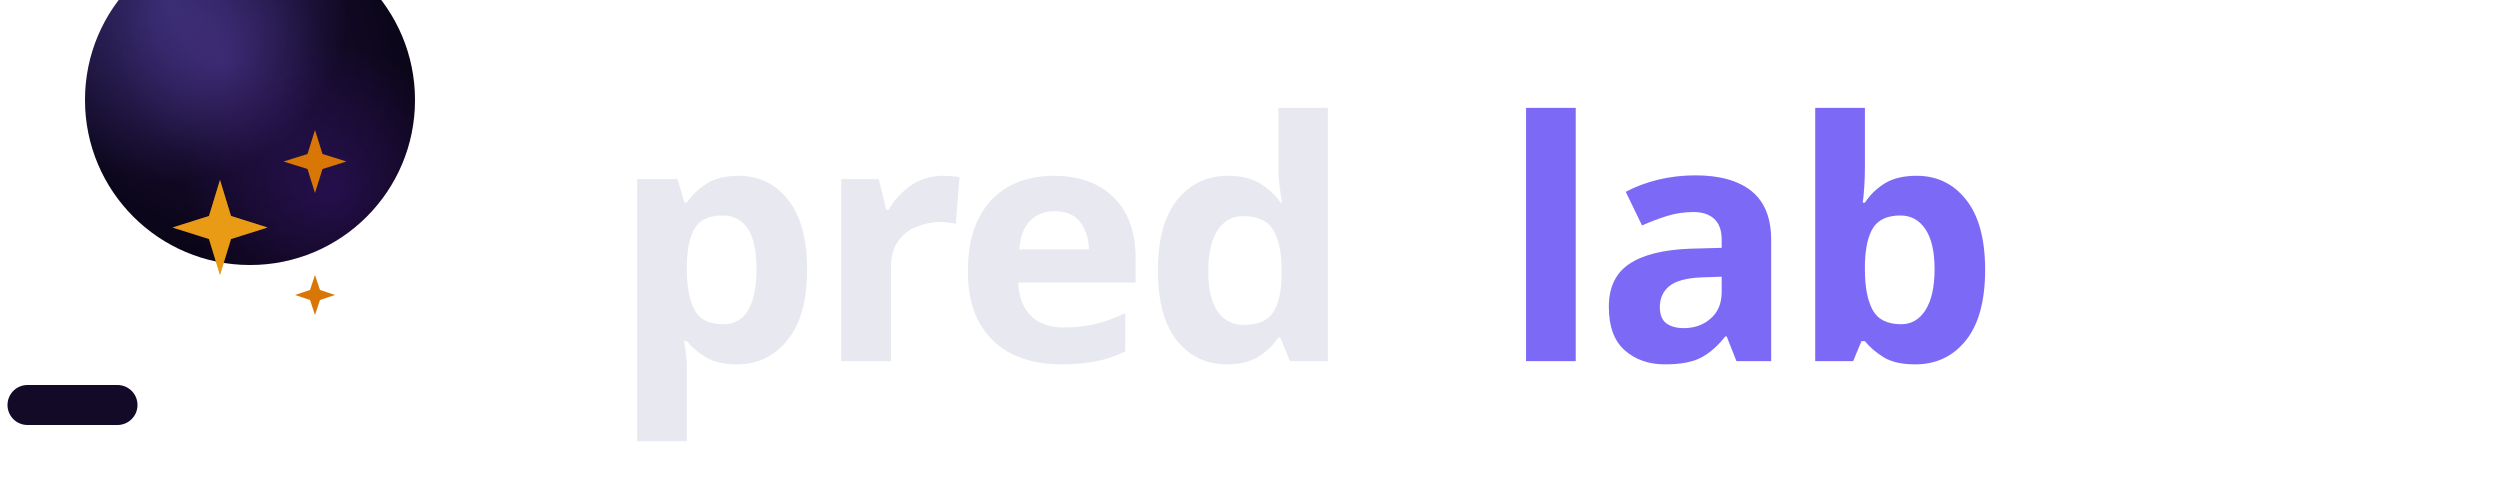
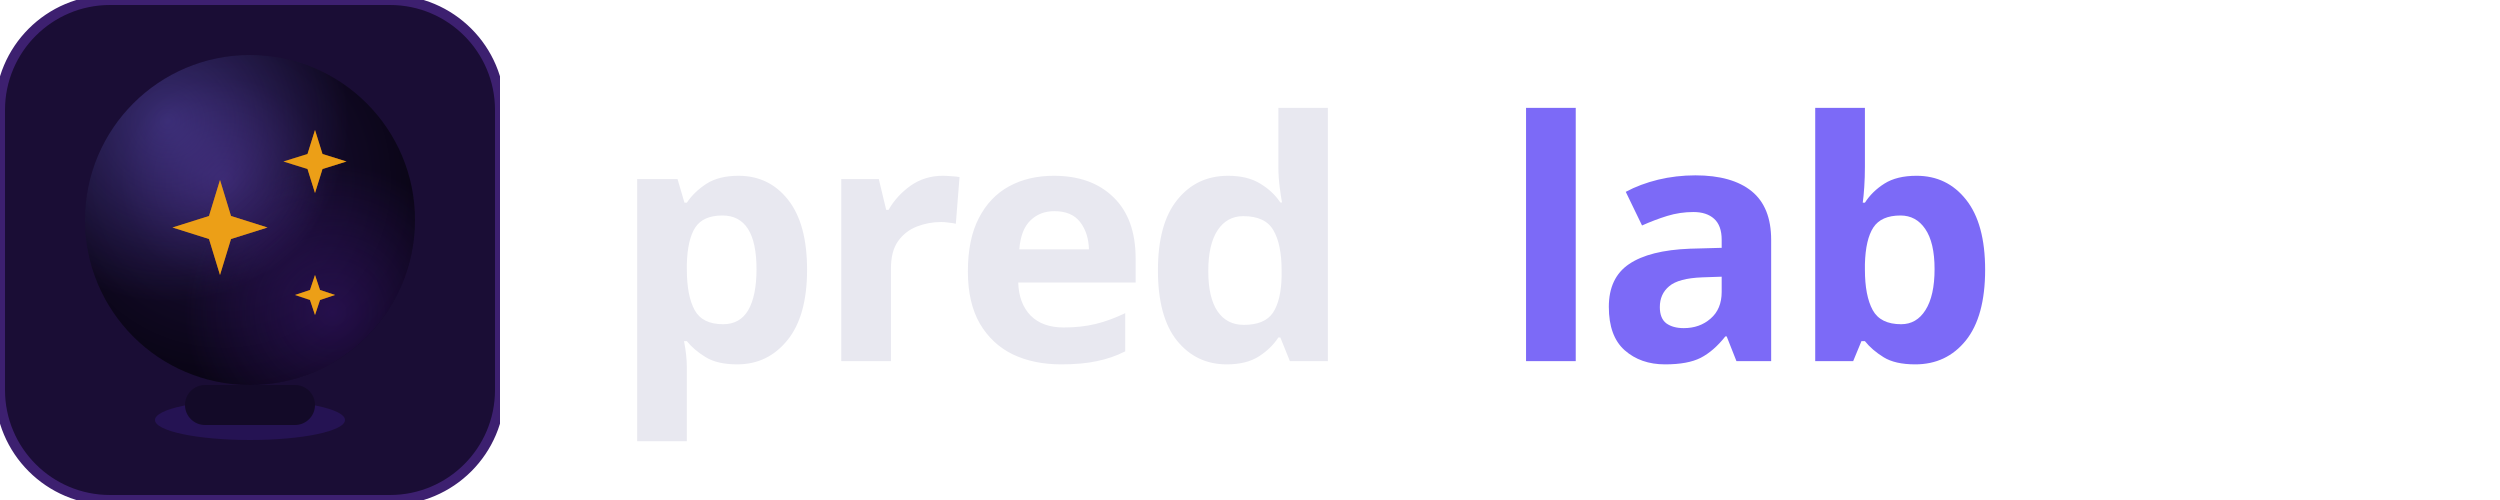
<svg xmlns="http://www.w3.org/2000/svg" width="180" height="36" viewBox="0 0 180 36" fill="none">
  <defs>
    <radialGradient id="b" cx="42%" cy="38%" r="70%">
      <stop offset="0%" stop-color="#2d1b55" />
      <stop offset="45%" stop-color="#130a28" />
      <stop offset="100%" stop-color="#06030f" />
    </radialGradient>
    <radialGradient id="l" cx="25%" cy="20%" r="55%">
      <stop offset="0%" stop-color="#7c6af7" stop-opacity="0.35" />
      <stop offset="100%" stop-color="#7c6af7" stop-opacity="0" />
    </radialGradient>
    <radialGradient id="r" cx="75%" cy="78%" r="45%">
      <stop offset="0%" stop-color="#4c1d95" stop-opacity="0.4" />
      <stop offset="100%" stop-color="#4c1d95" stop-opacity="0" />
    </radialGradient>
  </defs>
-   <g transform="scale(0.36)">
-     <rect x="1.5" y="77" width="26" height="8" rx="4" fill="#130a28" />
-     <circle cx="15" cy="20" r="33" fill="url(#b)" transform="translate(35,0)" />
-     <circle cx="15" cy="20" r="33" fill="url(#l)" transform="translate(35,0)" />
-     <circle cx="15" cy="20" r="33" fill="url(#r)" transform="translate(35,0)" />
+   <svg x="0" y="0" width="36" height="36" viewBox="0 0 100 100" fill="none">
+     <rect width="100" height="100" rx="22" fill="#1a0d35" />
+     <rect width="100" height="100" rx="22" fill="none" stroke="#3d2070" stroke-width="2" />
+     <ellipse cx="50" cy="84" rx="19" ry="4" fill="#2a1560" opacity="0.7" />
+     <rect x="37" y="77" width="26" height="8" rx="4" fill="#130a28" />
+     <circle cx="50" cy="44" r="33" fill="url(#b)" />
+     <circle cx="50" cy="44" r="33" fill="url(#l)" />
+     <circle cx="50" cy="44" r="33" fill="url(#r)" />
    <path d="M44,36 L46.2,43.2 L53.5,45.5 L46.2,47.8 L44,55 L41.8,47.8 L34.5,45.5 L41.8,43.2 Z" fill="#d97706" />
-     <path d="M44,36 L46.2,43.2 L53.5,45.5 L46.2,47.8 L44,55 L41.8,47.8 L34.5,45.5 L41.8,43.2 Z" fill="#fbbf24" opacity="0.5" />
+     <path d="M44,36 L46.2,43.2 L53.5,45.5 L46.2,47.8 L44,55 L41.8,47.8 L34.5,45.5 L41.8,43.2 Z" fill="#fbbf24" opacity="0.55" />
    <path d="M63,26 L64.5,30.8 L69.3,32.3 L64.5,33.8 L63,38.6 L61.5,33.8 L56.7,32.3 L61.5,30.8 Z" fill="#d97706" />
+     <path d="M63,26 L64.5,30.8 L69.3,32.3 L64.5,33.8 L63,38.6 L61.5,33.8 L56.7,32.3 L61.5,30.8 Z" fill="#fbbf24" opacity="0.55" />
    <path d="M63,55 L64,58 L67,59 L64,60 L63,63 L62,60 L59,59 L62,58 Z" fill="#d97706" />
-   </g>
+     <path d="M63,55 L64,58 L67,59 L64,60 L63,63 L62,60 L59,59 L62,58 Z" fill="#fbbf24" opacity="0.55" />
+   </svg>
  <text x="44" y="26" font-family="'Syne','Arial Black',sans-serif" font-weight="800" font-size="24" letter-spacing="-0.5" fill="#e8e8f0">pred</text>
  <text x="108" y="26" font-family="'Syne','Arial Black',sans-serif" font-weight="800" font-size="24" letter-spacing="-0.5" fill="#7c6af7">lab</text>
</svg>
